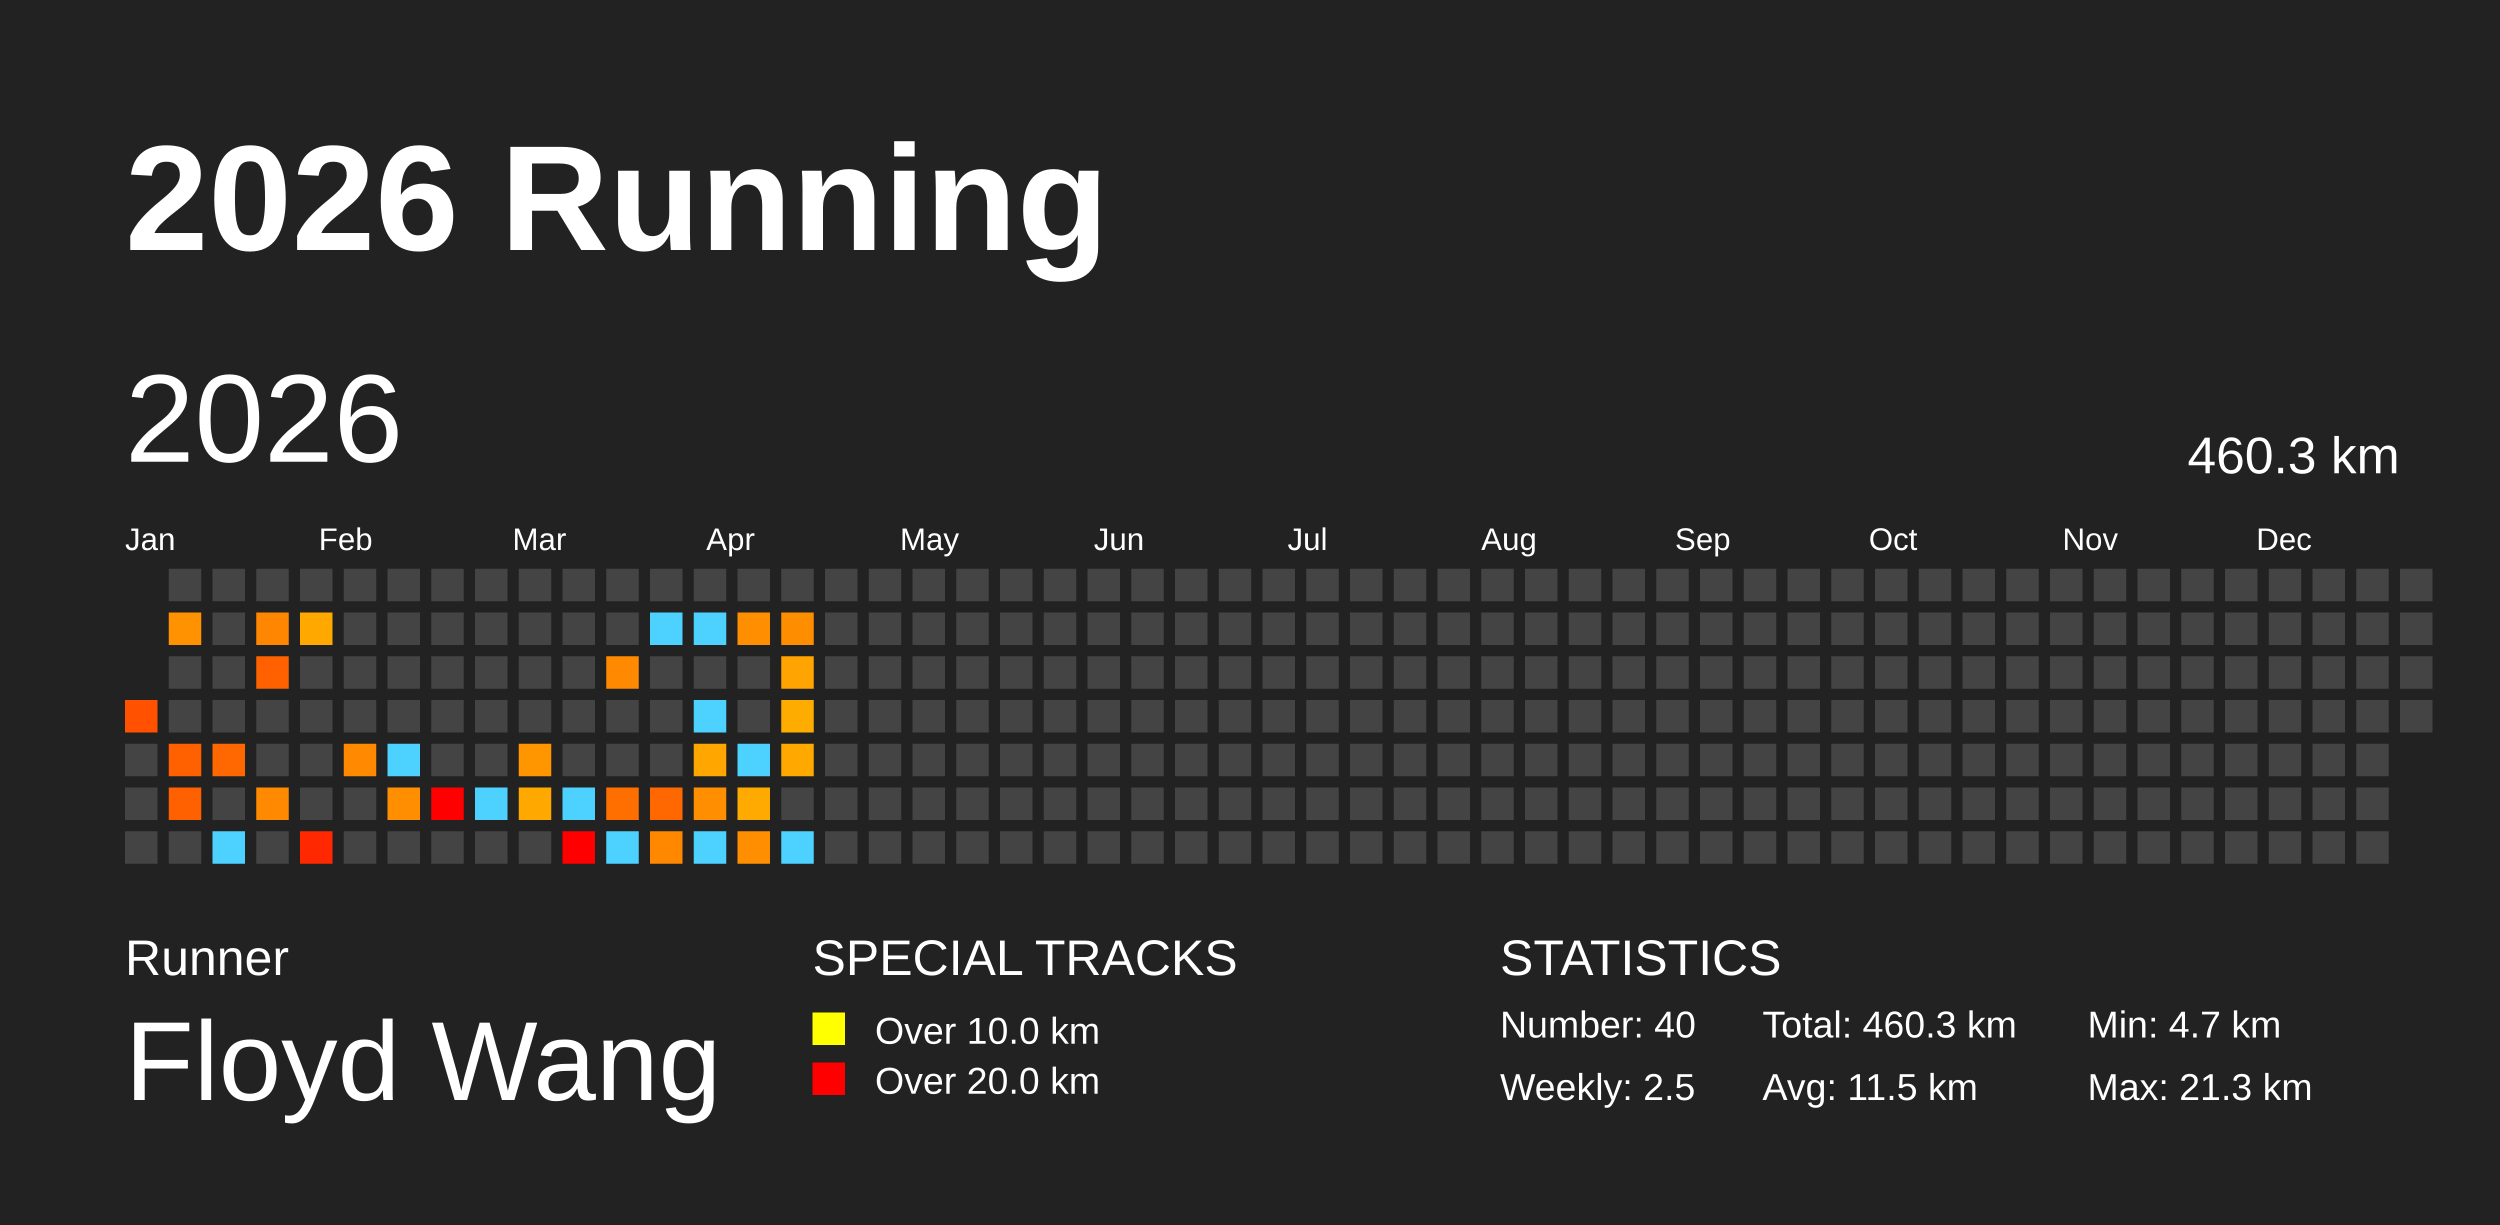
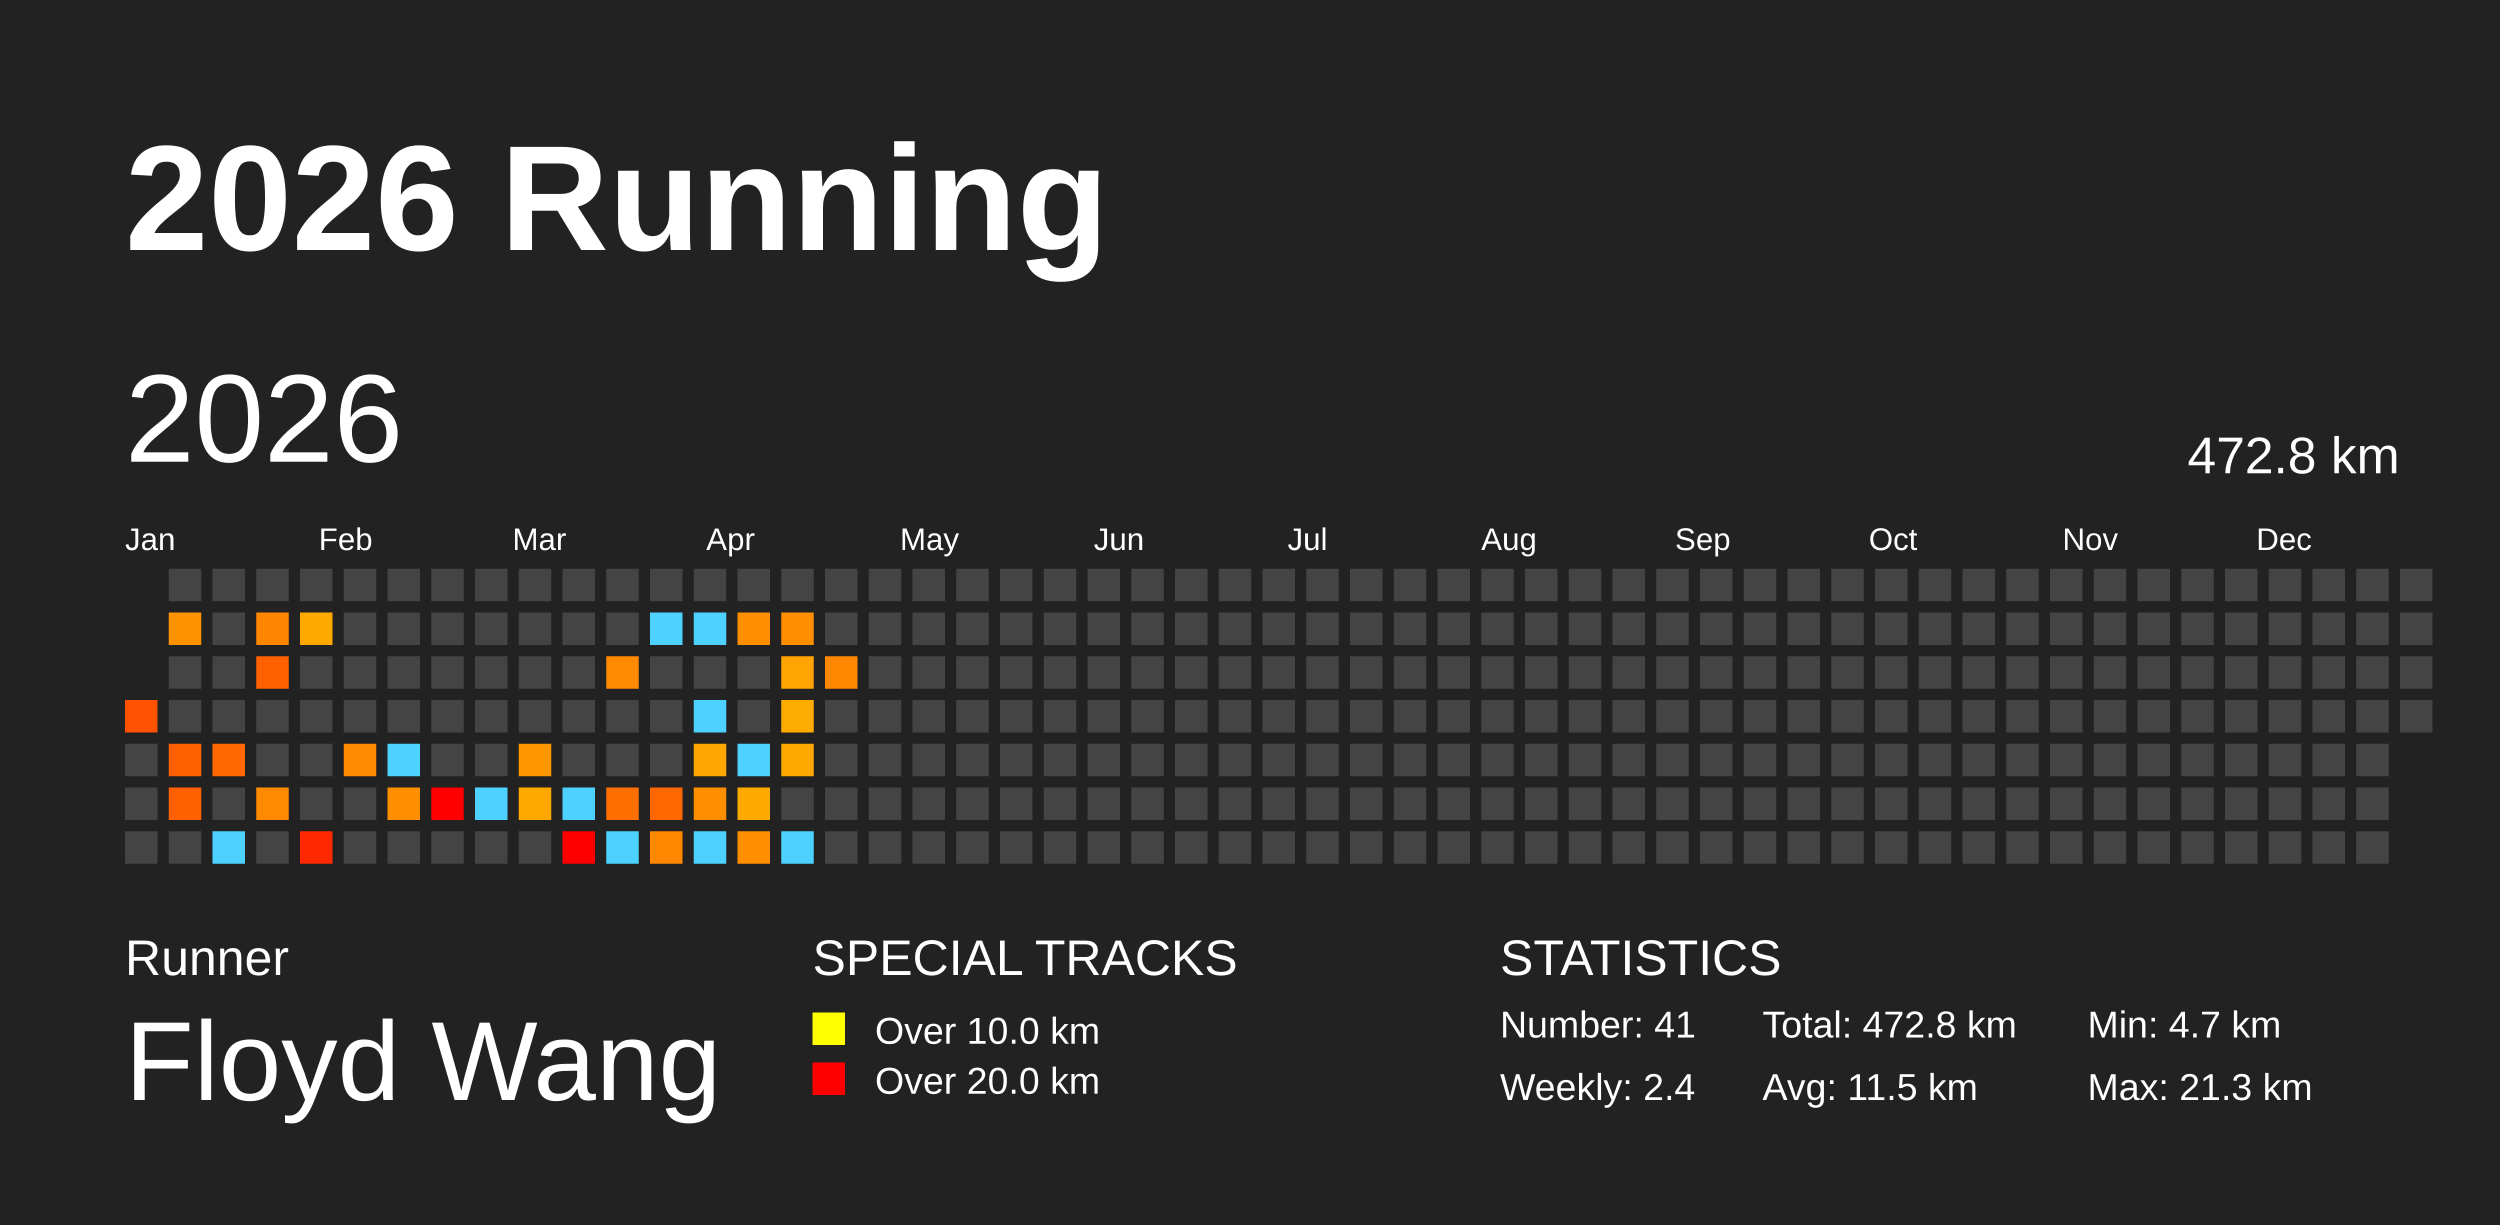
<svg xmlns="http://www.w3.org/2000/svg" baseProfile="full" height="98mm" version="1.1" viewBox="0,0,200,98" width="200mm">
  <defs />
  <rect fill="#222222" height="98" width="200" x="0" y="0" />
  <text fill="#FFFFFF" style="font-size:12px; font-family:Arial; font-weight:bold;" x="10" y="20">2026 Running</text>
  <text fill="#FFFFFF" style="font-size:4px; font-family:Arial" x="10" y="78">Runner</text>
  <text fill="#FFFFFF" style="font-size:9px; font-family:Arial" x="10" y="88">Floyd Wang</text>
  <text fill="#FFFFFF" style="font-size:4px; font-family:Arial" x="65" y="78">SPECIAL TRACKS</text>
  <rect fill="yellow" height="2.6" width="2.6" x="65" y="81" />
  <text fill="#FFFFFF" style="font-size:3px; font-family:Arial" x="70" y="83.5">Over 10.0 km</text>
  <rect fill="red" height="2.6" width="2.6" x="65" y="85" />
  <text fill="#FFFFFF" style="font-size:3px; font-family:Arial" x="70" y="87.5">Over 20.0 km</text>
  <text fill="#FFFFFF" style="font-size:4px; font-family:Arial" x="120" y="78">STATISTICS</text>
-   <text fill="#FFFFFF" style="font-size:3px; font-family:Arial" x="120" y="83">Number: 40</text>
-   <text fill="#FFFFFF" style="font-size:3px; font-family:Arial" x="120" y="88">Weekly: 2.5</text>
-   <text fill="#FFFFFF" style="font-size:3px; font-family:Arial" x="141" y="83">Total: 460.3 km</text>
+   <text fill="#FFFFFF" style="font-size:3px; font-family:Arial" x="120" y="83">Number: 41</text>
+   <text fill="#FFFFFF" style="font-size:3px; font-family:Arial" x="120" y="88">Weekly: 2.4</text>
+   <text fill="#FFFFFF" style="font-size:3px; font-family:Arial" x="141" y="83">Total: 472.8 km</text>
  <text fill="#FFFFFF" style="font-size:3px; font-family:Arial" x="141" y="88">Avg: 11.5 km</text>
  <text fill="#FFFFFF" style="font-size:3px; font-family:Arial" x="167" y="83">Min: 4.7 km</text>
  <text fill="#FFFFFF" style="font-size:3px; font-family:Arial" x="167" y="88">Max: 21.3 km</text>
  <text dominant-baseline="hanging" fill="#FFFFFF" style="font-size:10.0px; font-family:Arial;" x="10" y="30">2026</text>
-   <text dominant-baseline="hanging" fill="#FFFFFF" style="font-size:4.125px; font-family:Arial;" x="175" y="35">460.3 km</text>
+   <text dominant-baseline="hanging" fill="#FFFFFF" style="font-size:4.125px; font-family:Arial;" x="175" y="35">472.8 km</text>
  <text fill="#FFFFFF" style="font-size:2.5px; font-family:Arial" x="10.0" y="44">Jan</text>
  <text fill="#FFFFFF" style="font-size:2.5px; font-family:Arial" x="25.5" y="44">Feb</text>
  <text fill="#FFFFFF" style="font-size:2.5px; font-family:Arial" x="41.0" y="44">Mar</text>
  <text fill="#FFFFFF" style="font-size:2.5px; font-family:Arial" x="56.5" y="44">Apr</text>
  <text fill="#FFFFFF" style="font-size:2.5px; font-family:Arial" x="72.0" y="44">May</text>
  <text fill="#FFFFFF" style="font-size:2.5px; font-family:Arial" x="87.5" y="44">Jun</text>
  <text fill="#FFFFFF" style="font-size:2.5px; font-family:Arial" x="103.0" y="44">Jul</text>
  <text fill="#FFFFFF" style="font-size:2.5px; font-family:Arial" x="118.5" y="44">Aug</text>
  <text fill="#FFFFFF" style="font-size:2.5px; font-family:Arial" x="134.0" y="44">Sep</text>
  <text fill="#FFFFFF" style="font-size:2.5px; font-family:Arial" x="149.5" y="44">Oct</text>
  <text fill="#FFFFFF" style="font-size:2.5px; font-family:Arial" x="165.0" y="44">Nov</text>
  <text fill="#FFFFFF" style="font-size:2.5px; font-family:Arial" x="180.5" y="44">Dec</text>
  <rect fill="#ff5100" height="2.6" width="2.6" x="10.0" y="56.0" />
  <rect fill="#444444" height="2.6" width="2.6" x="10.0" y="59.5" />
  <rect fill="#444444" height="2.6" width="2.6" x="10.0" y="63.0" />
  <rect fill="#444444" height="2.6" width="2.6" x="10.0" y="66.5" />
  <rect fill="#444444" height="2.6" width="2.6" x="13.5" y="45.5" />
  <rect fill="#ff9200" height="2.6" width="2.6" x="13.5" y="49.0" />
  <rect fill="#444444" height="2.6" width="2.6" x="13.5" y="52.5" />
  <rect fill="#444444" height="2.6" width="2.6" x="13.5" y="56.0" />
  <rect fill="#ff6000" height="2.6" width="2.6" x="13.5" y="59.5" />
  <rect fill="#ff6000" height="2.6" width="2.6" x="13.5" y="63.0" />
  <rect fill="#444444" height="2.6" width="2.6" x="13.5" y="66.5" />
  <rect fill="#444444" height="2.6" width="2.6" x="17.0" y="45.5" />
  <rect fill="#444444" height="2.6" width="2.6" x="17.0" y="49.0" />
  <rect fill="#444444" height="2.6" width="2.6" x="17.0" y="52.5" />
  <rect fill="#444444" height="2.6" width="2.6" x="17.0" y="56.0" />
  <rect fill="#ff6800" height="2.6" width="2.6" x="17.0" y="59.5" />
  <rect fill="#444444" height="2.6" width="2.6" x="17.0" y="63.0" />
  <rect fill="#4dd2ff" height="2.6" width="2.6" x="17.0" y="66.5" />
  <rect fill="#444444" height="2.6" width="2.6" x="20.5" y="45.5" />
  <rect fill="#ff8600" height="2.6" width="2.6" x="20.5" y="49.0" />
  <rect fill="#ff6100" height="2.6" width="2.6" x="20.5" y="52.5" />
  <rect fill="#444444" height="2.6" width="2.6" x="20.5" y="56.0" />
  <rect fill="#444444" height="2.6" width="2.6" x="20.5" y="59.5" />
  <rect fill="#ff8900" height="2.6" width="2.6" x="20.5" y="63.0" />
  <rect fill="#444444" height="2.6" width="2.6" x="20.5" y="66.5" />
  <rect fill="#444444" height="2.6" width="2.6" x="24.0" y="45.5" />
  <rect fill="#ffa800" height="2.6" width="2.6" x="24.0" y="49.0" />
  <rect fill="#444444" height="2.6" width="2.6" x="24.0" y="52.5" />
  <rect fill="#444444" height="2.6" width="2.6" x="24.0" y="56.0" />
  <rect fill="#444444" height="2.6" width="2.6" x="24.0" y="59.5" />
  <rect fill="#444444" height="2.6" width="2.6" x="24.0" y="63.0" />
  <rect fill="#ff2800" height="2.6" width="2.6" x="24.0" y="66.5" />
  <rect fill="#444444" height="2.6" width="2.6" x="27.5" y="45.5" />
  <rect fill="#444444" height="2.6" width="2.6" x="27.5" y="49.0" />
  <rect fill="#444444" height="2.6" width="2.6" x="27.5" y="52.5" />
  <rect fill="#444444" height="2.6" width="2.6" x="27.5" y="56.0" />
  <rect fill="#ff8900" height="2.6" width="2.6" x="27.5" y="59.5" />
  <rect fill="#444444" height="2.6" width="2.6" x="27.5" y="63.0" />
  <rect fill="#444444" height="2.6" width="2.6" x="27.5" y="66.5" />
  <rect fill="#444444" height="2.6" width="2.6" x="31.0" y="45.5" />
  <rect fill="#444444" height="2.6" width="2.6" x="31.0" y="49.0" />
  <rect fill="#444444" height="2.6" width="2.6" x="31.0" y="52.5" />
  <rect fill="#444444" height="2.6" width="2.6" x="31.0" y="56.0" />
  <rect fill="#4dd2ff" height="2.6" width="2.6" x="31.0" y="59.5" />
  <rect fill="#ff8f00" height="2.6" width="2.6" x="31.0" y="63.0" />
  <rect fill="#444444" height="2.6" width="2.6" x="31.0" y="66.5" />
  <rect fill="#444444" height="2.6" width="2.6" x="34.5" y="45.5" />
  <rect fill="#444444" height="2.6" width="2.6" x="34.5" y="49.0" />
  <rect fill="#444444" height="2.6" width="2.6" x="34.5" y="52.5" />
  <rect fill="#444444" height="2.6" width="2.6" x="34.5" y="56.0" />
  <rect fill="#444444" height="2.6" width="2.6" x="34.5" y="59.5" />
  <rect fill="red" height="2.6" width="2.6" x="34.5" y="63.0" />
  <rect fill="#444444" height="2.6" width="2.6" x="34.5" y="66.5" />
  <rect fill="#444444" height="2.6" width="2.6" x="38.0" y="45.5" />
  <rect fill="#444444" height="2.6" width="2.6" x="38.0" y="49.0" />
  <rect fill="#444444" height="2.6" width="2.6" x="38.0" y="52.5" />
  <rect fill="#444444" height="2.6" width="2.6" x="38.0" y="56.0" />
  <rect fill="#444444" height="2.6" width="2.6" x="38.0" y="59.5" />
  <rect fill="#4dd2ff" height="2.6" width="2.6" x="38.0" y="63.0" />
  <rect fill="#444444" height="2.6" width="2.6" x="38.0" y="66.5" />
  <rect fill="#444444" height="2.6" width="2.6" x="41.5" y="45.5" />
  <rect fill="#444444" height="2.6" width="2.6" x="41.5" y="49.0" />
  <rect fill="#444444" height="2.6" width="2.6" x="41.5" y="52.5" />
  <rect fill="#444444" height="2.6" width="2.6" x="41.5" y="56.0" />
  <rect fill="#ff9600" height="2.6" width="2.6" x="41.5" y="59.5" />
  <rect fill="#ffa800" height="2.6" width="2.6" x="41.5" y="63.0" />
  <rect fill="#444444" height="2.6" width="2.6" x="41.5" y="66.5" />
  <rect fill="#444444" height="2.6" width="2.6" x="45.0" y="45.5" />
  <rect fill="#444444" height="2.6" width="2.6" x="45.0" y="49.0" />
  <rect fill="#444444" height="2.6" width="2.6" x="45.0" y="52.5" />
  <rect fill="#444444" height="2.6" width="2.6" x="45.0" y="56.0" />
  <rect fill="#444444" height="2.6" width="2.6" x="45.0" y="59.5" />
  <rect fill="#4dd2ff" height="2.6" width="2.6" x="45.0" y="63.0" />
  <rect fill="red" height="2.6" width="2.6" x="45.0" y="66.5" />
  <rect fill="#444444" height="2.6" width="2.6" x="48.5" y="45.5" />
  <rect fill="#444444" height="2.6" width="2.6" x="48.5" y="49.0" />
  <rect fill="#ff8900" height="2.6" width="2.6" x="48.5" y="52.5" />
  <rect fill="#444444" height="2.6" width="2.6" x="48.5" y="56.0" />
  <rect fill="#444444" height="2.6" width="2.6" x="48.5" y="59.5" />
  <rect fill="#ff6f00" height="2.6" width="2.6" x="48.5" y="63.0" />
  <rect fill="#4dd2ff" height="2.6" width="2.6" x="48.5" y="66.5" />
  <rect fill="#444444" height="2.6" width="2.6" x="52.0" y="45.5" />
  <rect fill="#4dd2ff" height="2.6" width="2.6" x="52.0" y="49.0" />
  <rect fill="#444444" height="2.6" width="2.6" x="52.0" y="52.5" />
  <rect fill="#444444" height="2.6" width="2.6" x="52.0" y="56.0" />
  <rect fill="#444444" height="2.6" width="2.6" x="52.0" y="59.5" />
  <rect fill="#ff6800" height="2.6" width="2.6" x="52.0" y="63.0" />
  <rect fill="#ff8800" height="2.6" width="2.6" x="52.0" y="66.5" />
  <rect fill="#444444" height="2.6" width="2.6" x="55.5" y="45.5" />
  <rect fill="#4dd2ff" height="2.6" width="2.6" x="55.5" y="49.0" />
  <rect fill="#444444" height="2.6" width="2.6" x="55.5" y="52.5" />
  <rect fill="#4dd2ff" height="2.6" width="2.6" x="55.5" y="56.0" />
  <rect fill="#ffa700" height="2.6" width="2.6" x="55.5" y="59.5" />
  <rect fill="#ff8f00" height="2.6" width="2.6" x="55.5" y="63.0" />
  <rect fill="#4dd2ff" height="2.6" width="2.6" x="55.5" y="66.5" />
  <rect fill="#444444" height="2.6" width="2.6" x="59.0" y="45.5" />
  <rect fill="#ff8f00" height="2.6" width="2.6" x="59.0" y="49.0" />
  <rect fill="#444444" height="2.6" width="2.6" x="59.0" y="52.5" />
  <rect fill="#444444" height="2.6" width="2.6" x="59.0" y="56.0" />
  <rect fill="#4dd2ff" height="2.6" width="2.6" x="59.0" y="59.5" />
  <rect fill="#ffaa00" height="2.6" width="2.6" x="59.0" y="63.0" />
  <rect fill="#ff8f00" height="2.6" width="2.6" x="59.0" y="66.5" />
  <rect fill="#444444" height="2.6" width="2.6" x="62.5" y="45.5" />
  <rect fill="#ff8d00" height="2.6" width="2.6" x="62.5" y="49.0" />
  <rect fill="#ffa400" height="2.6" width="2.6" x="62.5" y="52.5" />
  <rect fill="#ffac00" height="2.6" width="2.6" x="62.5" y="56.0" />
  <rect fill="#ffa800" height="2.6" width="2.6" x="62.5" y="59.5" />
  <rect fill="#444444" height="2.6" width="2.6" x="62.5" y="63.0" />
  <rect fill="#4dd2ff" height="2.6" width="2.6" x="62.5" y="66.5" />
  <rect fill="#444444" height="2.6" width="2.6" x="66.0" y="45.5" />
  <rect fill="#444444" height="2.6" width="2.6" x="66.0" y="49.0" />
-   <rect fill="#444444" height="2.6" width="2.6" x="66.0" y="52.5" />
+   <rect fill="#ff8800" height="2.6" width="2.6" x="66.0" y="52.5" />
  <rect fill="#444444" height="2.6" width="2.6" x="66.0" y="56.0" />
  <rect fill="#444444" height="2.6" width="2.6" x="66.0" y="59.5" />
  <rect fill="#444444" height="2.6" width="2.6" x="66.0" y="63.0" />
  <rect fill="#444444" height="2.6" width="2.6" x="66.0" y="66.5" />
  <rect fill="#444444" height="2.6" width="2.6" x="69.5" y="45.5" />
  <rect fill="#444444" height="2.6" width="2.6" x="69.5" y="49.0" />
  <rect fill="#444444" height="2.6" width="2.6" x="69.5" y="52.5" />
  <rect fill="#444444" height="2.6" width="2.6" x="69.5" y="56.0" />
  <rect fill="#444444" height="2.6" width="2.6" x="69.5" y="59.5" />
  <rect fill="#444444" height="2.6" width="2.6" x="69.5" y="63.0" />
  <rect fill="#444444" height="2.6" width="2.6" x="69.5" y="66.5" />
  <rect fill="#444444" height="2.6" width="2.6" x="73.0" y="45.5" />
  <rect fill="#444444" height="2.6" width="2.6" x="73.0" y="49.0" />
  <rect fill="#444444" height="2.6" width="2.6" x="73.0" y="52.5" />
  <rect fill="#444444" height="2.6" width="2.6" x="73.0" y="56.0" />
  <rect fill="#444444" height="2.6" width="2.6" x="73.0" y="59.5" />
  <rect fill="#444444" height="2.6" width="2.6" x="73.0" y="63.0" />
  <rect fill="#444444" height="2.6" width="2.6" x="73.0" y="66.5" />
  <rect fill="#444444" height="2.6" width="2.6" x="76.5" y="45.5" />
  <rect fill="#444444" height="2.6" width="2.6" x="76.5" y="49.0" />
  <rect fill="#444444" height="2.6" width="2.6" x="76.5" y="52.5" />
  <rect fill="#444444" height="2.6" width="2.6" x="76.5" y="56.0" />
  <rect fill="#444444" height="2.6" width="2.6" x="76.5" y="59.5" />
  <rect fill="#444444" height="2.6" width="2.6" x="76.5" y="63.0" />
  <rect fill="#444444" height="2.6" width="2.6" x="76.5" y="66.5" />
  <rect fill="#444444" height="2.6" width="2.6" x="80.0" y="45.5" />
  <rect fill="#444444" height="2.6" width="2.6" x="80.0" y="49.0" />
  <rect fill="#444444" height="2.6" width="2.6" x="80.0" y="52.5" />
  <rect fill="#444444" height="2.6" width="2.6" x="80.0" y="56.0" />
  <rect fill="#444444" height="2.6" width="2.6" x="80.0" y="59.5" />
  <rect fill="#444444" height="2.6" width="2.6" x="80.0" y="63.0" />
  <rect fill="#444444" height="2.6" width="2.6" x="80.0" y="66.5" />
  <rect fill="#444444" height="2.6" width="2.6" x="83.5" y="45.5" />
  <rect fill="#444444" height="2.6" width="2.6" x="83.5" y="49.0" />
  <rect fill="#444444" height="2.6" width="2.6" x="83.5" y="52.5" />
  <rect fill="#444444" height="2.6" width="2.6" x="83.5" y="56.0" />
  <rect fill="#444444" height="2.6" width="2.6" x="83.5" y="59.5" />
  <rect fill="#444444" height="2.6" width="2.6" x="83.5" y="63.0" />
  <rect fill="#444444" height="2.6" width="2.6" x="83.5" y="66.5" />
  <rect fill="#444444" height="2.6" width="2.6" x="87.0" y="45.5" />
  <rect fill="#444444" height="2.6" width="2.6" x="87.0" y="49.0" />
  <rect fill="#444444" height="2.6" width="2.6" x="87.0" y="52.5" />
  <rect fill="#444444" height="2.6" width="2.6" x="87.0" y="56.0" />
  <rect fill="#444444" height="2.6" width="2.6" x="87.0" y="59.5" />
  <rect fill="#444444" height="2.6" width="2.6" x="87.0" y="63.0" />
  <rect fill="#444444" height="2.6" width="2.6" x="87.0" y="66.5" />
  <rect fill="#444444" height="2.6" width="2.6" x="90.5" y="45.5" />
  <rect fill="#444444" height="2.6" width="2.6" x="90.5" y="49.0" />
  <rect fill="#444444" height="2.6" width="2.6" x="90.5" y="52.5" />
  <rect fill="#444444" height="2.6" width="2.6" x="90.5" y="56.0" />
  <rect fill="#444444" height="2.6" width="2.6" x="90.5" y="59.5" />
  <rect fill="#444444" height="2.6" width="2.6" x="90.5" y="63.0" />
  <rect fill="#444444" height="2.6" width="2.6" x="90.5" y="66.5" />
  <rect fill="#444444" height="2.6" width="2.6" x="94.0" y="45.5" />
  <rect fill="#444444" height="2.6" width="2.6" x="94.0" y="49.0" />
  <rect fill="#444444" height="2.6" width="2.6" x="94.0" y="52.5" />
  <rect fill="#444444" height="2.6" width="2.6" x="94.0" y="56.0" />
  <rect fill="#444444" height="2.6" width="2.6" x="94.0" y="59.5" />
  <rect fill="#444444" height="2.6" width="2.6" x="94.0" y="63.0" />
  <rect fill="#444444" height="2.6" width="2.6" x="94.0" y="66.5" />
  <rect fill="#444444" height="2.6" width="2.6" x="97.5" y="45.5" />
  <rect fill="#444444" height="2.6" width="2.6" x="97.5" y="49.0" />
  <rect fill="#444444" height="2.6" width="2.6" x="97.5" y="52.5" />
  <rect fill="#444444" height="2.6" width="2.6" x="97.5" y="56.0" />
  <rect fill="#444444" height="2.6" width="2.6" x="97.5" y="59.5" />
  <rect fill="#444444" height="2.6" width="2.6" x="97.5" y="63.0" />
  <rect fill="#444444" height="2.6" width="2.6" x="97.5" y="66.5" />
  <rect fill="#444444" height="2.6" width="2.6" x="101.0" y="45.5" />
  <rect fill="#444444" height="2.6" width="2.6" x="101.0" y="49.0" />
  <rect fill="#444444" height="2.6" width="2.6" x="101.0" y="52.5" />
  <rect fill="#444444" height="2.6" width="2.6" x="101.0" y="56.0" />
  <rect fill="#444444" height="2.6" width="2.6" x="101.0" y="59.5" />
  <rect fill="#444444" height="2.6" width="2.6" x="101.0" y="63.0" />
  <rect fill="#444444" height="2.6" width="2.6" x="101.0" y="66.5" />
  <rect fill="#444444" height="2.6" width="2.6" x="104.5" y="45.5" />
  <rect fill="#444444" height="2.6" width="2.6" x="104.5" y="49.0" />
  <rect fill="#444444" height="2.6" width="2.6" x="104.5" y="52.5" />
  <rect fill="#444444" height="2.6" width="2.6" x="104.5" y="56.0" />
  <rect fill="#444444" height="2.6" width="2.6" x="104.5" y="59.5" />
  <rect fill="#444444" height="2.6" width="2.6" x="104.5" y="63.0" />
  <rect fill="#444444" height="2.6" width="2.6" x="104.5" y="66.5" />
  <rect fill="#444444" height="2.6" width="2.6" x="108.0" y="45.5" />
  <rect fill="#444444" height="2.6" width="2.6" x="108.0" y="49.0" />
  <rect fill="#444444" height="2.6" width="2.6" x="108.0" y="52.5" />
  <rect fill="#444444" height="2.6" width="2.6" x="108.0" y="56.0" />
  <rect fill="#444444" height="2.6" width="2.6" x="108.0" y="59.5" />
  <rect fill="#444444" height="2.6" width="2.6" x="108.0" y="63.0" />
  <rect fill="#444444" height="2.6" width="2.6" x="108.0" y="66.5" />
  <rect fill="#444444" height="2.6" width="2.6" x="111.5" y="45.5" />
  <rect fill="#444444" height="2.6" width="2.6" x="111.5" y="49.0" />
  <rect fill="#444444" height="2.6" width="2.6" x="111.5" y="52.5" />
  <rect fill="#444444" height="2.6" width="2.6" x="111.5" y="56.0" />
  <rect fill="#444444" height="2.6" width="2.6" x="111.5" y="59.5" />
  <rect fill="#444444" height="2.6" width="2.6" x="111.5" y="63.0" />
  <rect fill="#444444" height="2.6" width="2.6" x="111.5" y="66.5" />
  <rect fill="#444444" height="2.6" width="2.6" x="115.0" y="45.5" />
  <rect fill="#444444" height="2.6" width="2.6" x="115.0" y="49.0" />
  <rect fill="#444444" height="2.6" width="2.6" x="115.0" y="52.5" />
  <rect fill="#444444" height="2.6" width="2.6" x="115.0" y="56.0" />
  <rect fill="#444444" height="2.6" width="2.6" x="115.0" y="59.5" />
  <rect fill="#444444" height="2.6" width="2.6" x="115.0" y="63.0" />
  <rect fill="#444444" height="2.6" width="2.6" x="115.0" y="66.5" />
  <rect fill="#444444" height="2.6" width="2.6" x="118.5" y="45.5" />
  <rect fill="#444444" height="2.6" width="2.6" x="118.5" y="49.0" />
  <rect fill="#444444" height="2.6" width="2.6" x="118.5" y="52.5" />
  <rect fill="#444444" height="2.6" width="2.6" x="118.5" y="56.0" />
  <rect fill="#444444" height="2.6" width="2.6" x="118.5" y="59.5" />
  <rect fill="#444444" height="2.6" width="2.6" x="118.5" y="63.0" />
  <rect fill="#444444" height="2.6" width="2.6" x="118.5" y="66.5" />
  <rect fill="#444444" height="2.6" width="2.6" x="122.0" y="45.5" />
  <rect fill="#444444" height="2.6" width="2.6" x="122.0" y="49.0" />
  <rect fill="#444444" height="2.6" width="2.6" x="122.0" y="52.5" />
  <rect fill="#444444" height="2.6" width="2.6" x="122.0" y="56.0" />
  <rect fill="#444444" height="2.6" width="2.6" x="122.0" y="59.5" />
  <rect fill="#444444" height="2.6" width="2.6" x="122.0" y="63.0" />
  <rect fill="#444444" height="2.6" width="2.6" x="122.0" y="66.5" />
  <rect fill="#444444" height="2.6" width="2.6" x="125.5" y="45.5" />
  <rect fill="#444444" height="2.6" width="2.6" x="125.5" y="49.0" />
  <rect fill="#444444" height="2.6" width="2.6" x="125.5" y="52.5" />
  <rect fill="#444444" height="2.6" width="2.6" x="125.5" y="56.0" />
  <rect fill="#444444" height="2.6" width="2.6" x="125.5" y="59.5" />
  <rect fill="#444444" height="2.6" width="2.6" x="125.5" y="63.0" />
  <rect fill="#444444" height="2.6" width="2.6" x="125.5" y="66.5" />
  <rect fill="#444444" height="2.6" width="2.6" x="129.0" y="45.5" />
  <rect fill="#444444" height="2.6" width="2.6" x="129.0" y="49.0" />
  <rect fill="#444444" height="2.6" width="2.6" x="129.0" y="52.5" />
  <rect fill="#444444" height="2.6" width="2.6" x="129.0" y="56.0" />
  <rect fill="#444444" height="2.6" width="2.6" x="129.0" y="59.5" />
  <rect fill="#444444" height="2.6" width="2.6" x="129.0" y="63.0" />
  <rect fill="#444444" height="2.6" width="2.6" x="129.0" y="66.5" />
  <rect fill="#444444" height="2.6" width="2.6" x="132.5" y="45.5" />
  <rect fill="#444444" height="2.6" width="2.6" x="132.5" y="49.0" />
  <rect fill="#444444" height="2.6" width="2.6" x="132.5" y="52.5" />
  <rect fill="#444444" height="2.6" width="2.6" x="132.5" y="56.0" />
  <rect fill="#444444" height="2.6" width="2.6" x="132.5" y="59.5" />
  <rect fill="#444444" height="2.6" width="2.6" x="132.5" y="63.0" />
  <rect fill="#444444" height="2.6" width="2.6" x="132.5" y="66.5" />
  <rect fill="#444444" height="2.6" width="2.6" x="136.0" y="45.5" />
  <rect fill="#444444" height="2.6" width="2.6" x="136.0" y="49.0" />
  <rect fill="#444444" height="2.6" width="2.6" x="136.0" y="52.5" />
  <rect fill="#444444" height="2.6" width="2.6" x="136.0" y="56.0" />
  <rect fill="#444444" height="2.6" width="2.6" x="136.0" y="59.5" />
  <rect fill="#444444" height="2.6" width="2.6" x="136.0" y="63.0" />
  <rect fill="#444444" height="2.6" width="2.6" x="136.0" y="66.5" />
  <rect fill="#444444" height="2.6" width="2.6" x="139.5" y="45.5" />
  <rect fill="#444444" height="2.6" width="2.6" x="139.5" y="49.0" />
  <rect fill="#444444" height="2.6" width="2.6" x="139.5" y="52.5" />
  <rect fill="#444444" height="2.6" width="2.6" x="139.5" y="56.0" />
  <rect fill="#444444" height="2.6" width="2.6" x="139.5" y="59.5" />
  <rect fill="#444444" height="2.6" width="2.6" x="139.5" y="63.0" />
  <rect fill="#444444" height="2.6" width="2.6" x="139.5" y="66.5" />
  <rect fill="#444444" height="2.6" width="2.6" x="143.0" y="45.5" />
  <rect fill="#444444" height="2.6" width="2.6" x="143.0" y="49.0" />
  <rect fill="#444444" height="2.6" width="2.6" x="143.0" y="52.5" />
  <rect fill="#444444" height="2.6" width="2.6" x="143.0" y="56.0" />
  <rect fill="#444444" height="2.6" width="2.6" x="143.0" y="59.5" />
  <rect fill="#444444" height="2.6" width="2.6" x="143.0" y="63.0" />
  <rect fill="#444444" height="2.6" width="2.6" x="143.0" y="66.5" />
  <rect fill="#444444" height="2.6" width="2.6" x="146.5" y="45.5" />
  <rect fill="#444444" height="2.6" width="2.6" x="146.5" y="49.0" />
  <rect fill="#444444" height="2.6" width="2.6" x="146.5" y="52.5" />
  <rect fill="#444444" height="2.6" width="2.6" x="146.5" y="56.0" />
  <rect fill="#444444" height="2.6" width="2.6" x="146.5" y="59.5" />
  <rect fill="#444444" height="2.6" width="2.6" x="146.5" y="63.0" />
  <rect fill="#444444" height="2.6" width="2.6" x="146.5" y="66.5" />
  <rect fill="#444444" height="2.6" width="2.6" x="150.0" y="45.5" />
  <rect fill="#444444" height="2.6" width="2.6" x="150.0" y="49.0" />
  <rect fill="#444444" height="2.6" width="2.6" x="150.0" y="52.5" />
  <rect fill="#444444" height="2.6" width="2.6" x="150.0" y="56.0" />
  <rect fill="#444444" height="2.6" width="2.6" x="150.0" y="59.5" />
  <rect fill="#444444" height="2.6" width="2.6" x="150.0" y="63.0" />
  <rect fill="#444444" height="2.6" width="2.6" x="150.0" y="66.5" />
  <rect fill="#444444" height="2.6" width="2.6" x="153.5" y="45.5" />
  <rect fill="#444444" height="2.6" width="2.6" x="153.5" y="49.0" />
  <rect fill="#444444" height="2.6" width="2.6" x="153.5" y="52.5" />
  <rect fill="#444444" height="2.6" width="2.6" x="153.5" y="56.0" />
  <rect fill="#444444" height="2.6" width="2.6" x="153.5" y="59.5" />
  <rect fill="#444444" height="2.6" width="2.6" x="153.5" y="63.0" />
  <rect fill="#444444" height="2.6" width="2.6" x="153.5" y="66.5" />
  <rect fill="#444444" height="2.6" width="2.6" x="157.0" y="45.5" />
  <rect fill="#444444" height="2.6" width="2.6" x="157.0" y="49.0" />
  <rect fill="#444444" height="2.6" width="2.6" x="157.0" y="52.5" />
  <rect fill="#444444" height="2.6" width="2.6" x="157.0" y="56.0" />
  <rect fill="#444444" height="2.6" width="2.6" x="157.0" y="59.5" />
  <rect fill="#444444" height="2.6" width="2.6" x="157.0" y="63.0" />
  <rect fill="#444444" height="2.6" width="2.6" x="157.0" y="66.5" />
  <rect fill="#444444" height="2.6" width="2.6" x="160.5" y="45.5" />
  <rect fill="#444444" height="2.6" width="2.6" x="160.5" y="49.0" />
  <rect fill="#444444" height="2.6" width="2.6" x="160.5" y="52.5" />
  <rect fill="#444444" height="2.6" width="2.6" x="160.5" y="56.0" />
  <rect fill="#444444" height="2.6" width="2.6" x="160.5" y="59.5" />
  <rect fill="#444444" height="2.6" width="2.6" x="160.5" y="63.0" />
  <rect fill="#444444" height="2.6" width="2.6" x="160.5" y="66.5" />
  <rect fill="#444444" height="2.6" width="2.6" x="164.0" y="45.5" />
  <rect fill="#444444" height="2.6" width="2.6" x="164.0" y="49.0" />
  <rect fill="#444444" height="2.6" width="2.6" x="164.0" y="52.5" />
  <rect fill="#444444" height="2.6" width="2.6" x="164.0" y="56.0" />
  <rect fill="#444444" height="2.6" width="2.6" x="164.0" y="59.5" />
  <rect fill="#444444" height="2.6" width="2.6" x="164.0" y="63.0" />
  <rect fill="#444444" height="2.6" width="2.6" x="164.0" y="66.5" />
  <rect fill="#444444" height="2.6" width="2.6" x="167.5" y="45.5" />
  <rect fill="#444444" height="2.6" width="2.6" x="167.5" y="49.0" />
  <rect fill="#444444" height="2.6" width="2.6" x="167.5" y="52.5" />
  <rect fill="#444444" height="2.6" width="2.6" x="167.5" y="56.0" />
  <rect fill="#444444" height="2.6" width="2.6" x="167.5" y="59.5" />
  <rect fill="#444444" height="2.6" width="2.6" x="167.5" y="63.0" />
  <rect fill="#444444" height="2.6" width="2.6" x="167.5" y="66.5" />
  <rect fill="#444444" height="2.6" width="2.6" x="171.0" y="45.5" />
  <rect fill="#444444" height="2.6" width="2.6" x="171.0" y="49.0" />
  <rect fill="#444444" height="2.6" width="2.6" x="171.0" y="52.5" />
  <rect fill="#444444" height="2.6" width="2.6" x="171.0" y="56.0" />
  <rect fill="#444444" height="2.6" width="2.6" x="171.0" y="59.5" />
  <rect fill="#444444" height="2.6" width="2.6" x="171.0" y="63.0" />
  <rect fill="#444444" height="2.6" width="2.6" x="171.0" y="66.5" />
  <rect fill="#444444" height="2.6" width="2.6" x="174.5" y="45.5" />
  <rect fill="#444444" height="2.6" width="2.6" x="174.5" y="49.0" />
  <rect fill="#444444" height="2.6" width="2.6" x="174.5" y="52.5" />
  <rect fill="#444444" height="2.6" width="2.6" x="174.5" y="56.0" />
  <rect fill="#444444" height="2.6" width="2.6" x="174.5" y="59.5" />
  <rect fill="#444444" height="2.6" width="2.6" x="174.5" y="63.0" />
  <rect fill="#444444" height="2.6" width="2.6" x="174.5" y="66.5" />
  <rect fill="#444444" height="2.6" width="2.6" x="178.0" y="45.5" />
  <rect fill="#444444" height="2.6" width="2.6" x="178.0" y="49.0" />
  <rect fill="#444444" height="2.6" width="2.6" x="178.0" y="52.5" />
  <rect fill="#444444" height="2.6" width="2.6" x="178.0" y="56.0" />
  <rect fill="#444444" height="2.6" width="2.6" x="178.0" y="59.5" />
  <rect fill="#444444" height="2.6" width="2.6" x="178.0" y="63.0" />
  <rect fill="#444444" height="2.6" width="2.6" x="178.0" y="66.5" />
  <rect fill="#444444" height="2.6" width="2.6" x="181.5" y="45.5" />
  <rect fill="#444444" height="2.6" width="2.6" x="181.5" y="49.0" />
  <rect fill="#444444" height="2.6" width="2.6" x="181.5" y="52.5" />
  <rect fill="#444444" height="2.6" width="2.6" x="181.5" y="56.0" />
  <rect fill="#444444" height="2.6" width="2.6" x="181.5" y="59.5" />
  <rect fill="#444444" height="2.6" width="2.6" x="181.5" y="63.0" />
  <rect fill="#444444" height="2.6" width="2.6" x="181.5" y="66.5" />
  <rect fill="#444444" height="2.6" width="2.6" x="185.0" y="45.5" />
  <rect fill="#444444" height="2.6" width="2.6" x="185.0" y="49.0" />
  <rect fill="#444444" height="2.6" width="2.6" x="185.0" y="52.5" />
  <rect fill="#444444" height="2.6" width="2.6" x="185.0" y="56.0" />
  <rect fill="#444444" height="2.6" width="2.6" x="185.0" y="59.5" />
  <rect fill="#444444" height="2.6" width="2.6" x="185.0" y="63.0" />
  <rect fill="#444444" height="2.6" width="2.6" x="185.0" y="66.5" />
  <rect fill="#444444" height="2.6" width="2.6" x="188.5" y="45.5" />
  <rect fill="#444444" height="2.6" width="2.6" x="188.5" y="49.0" />
  <rect fill="#444444" height="2.6" width="2.6" x="188.5" y="52.5" />
  <rect fill="#444444" height="2.6" width="2.6" x="188.5" y="56.0" />
  <rect fill="#444444" height="2.6" width="2.6" x="188.5" y="59.5" />
  <rect fill="#444444" height="2.6" width="2.6" x="188.5" y="63.0" />
  <rect fill="#444444" height="2.6" width="2.6" x="188.5" y="66.5" />
  <rect fill="#444444" height="2.6" width="2.6" x="192.0" y="45.5" />
  <rect fill="#444444" height="2.6" width="2.6" x="192.0" y="49.0" />
  <rect fill="#444444" height="2.6" width="2.6" x="192.0" y="52.5" />
  <rect fill="#444444" height="2.6" width="2.6" x="192.0" y="56.0" />
</svg>
